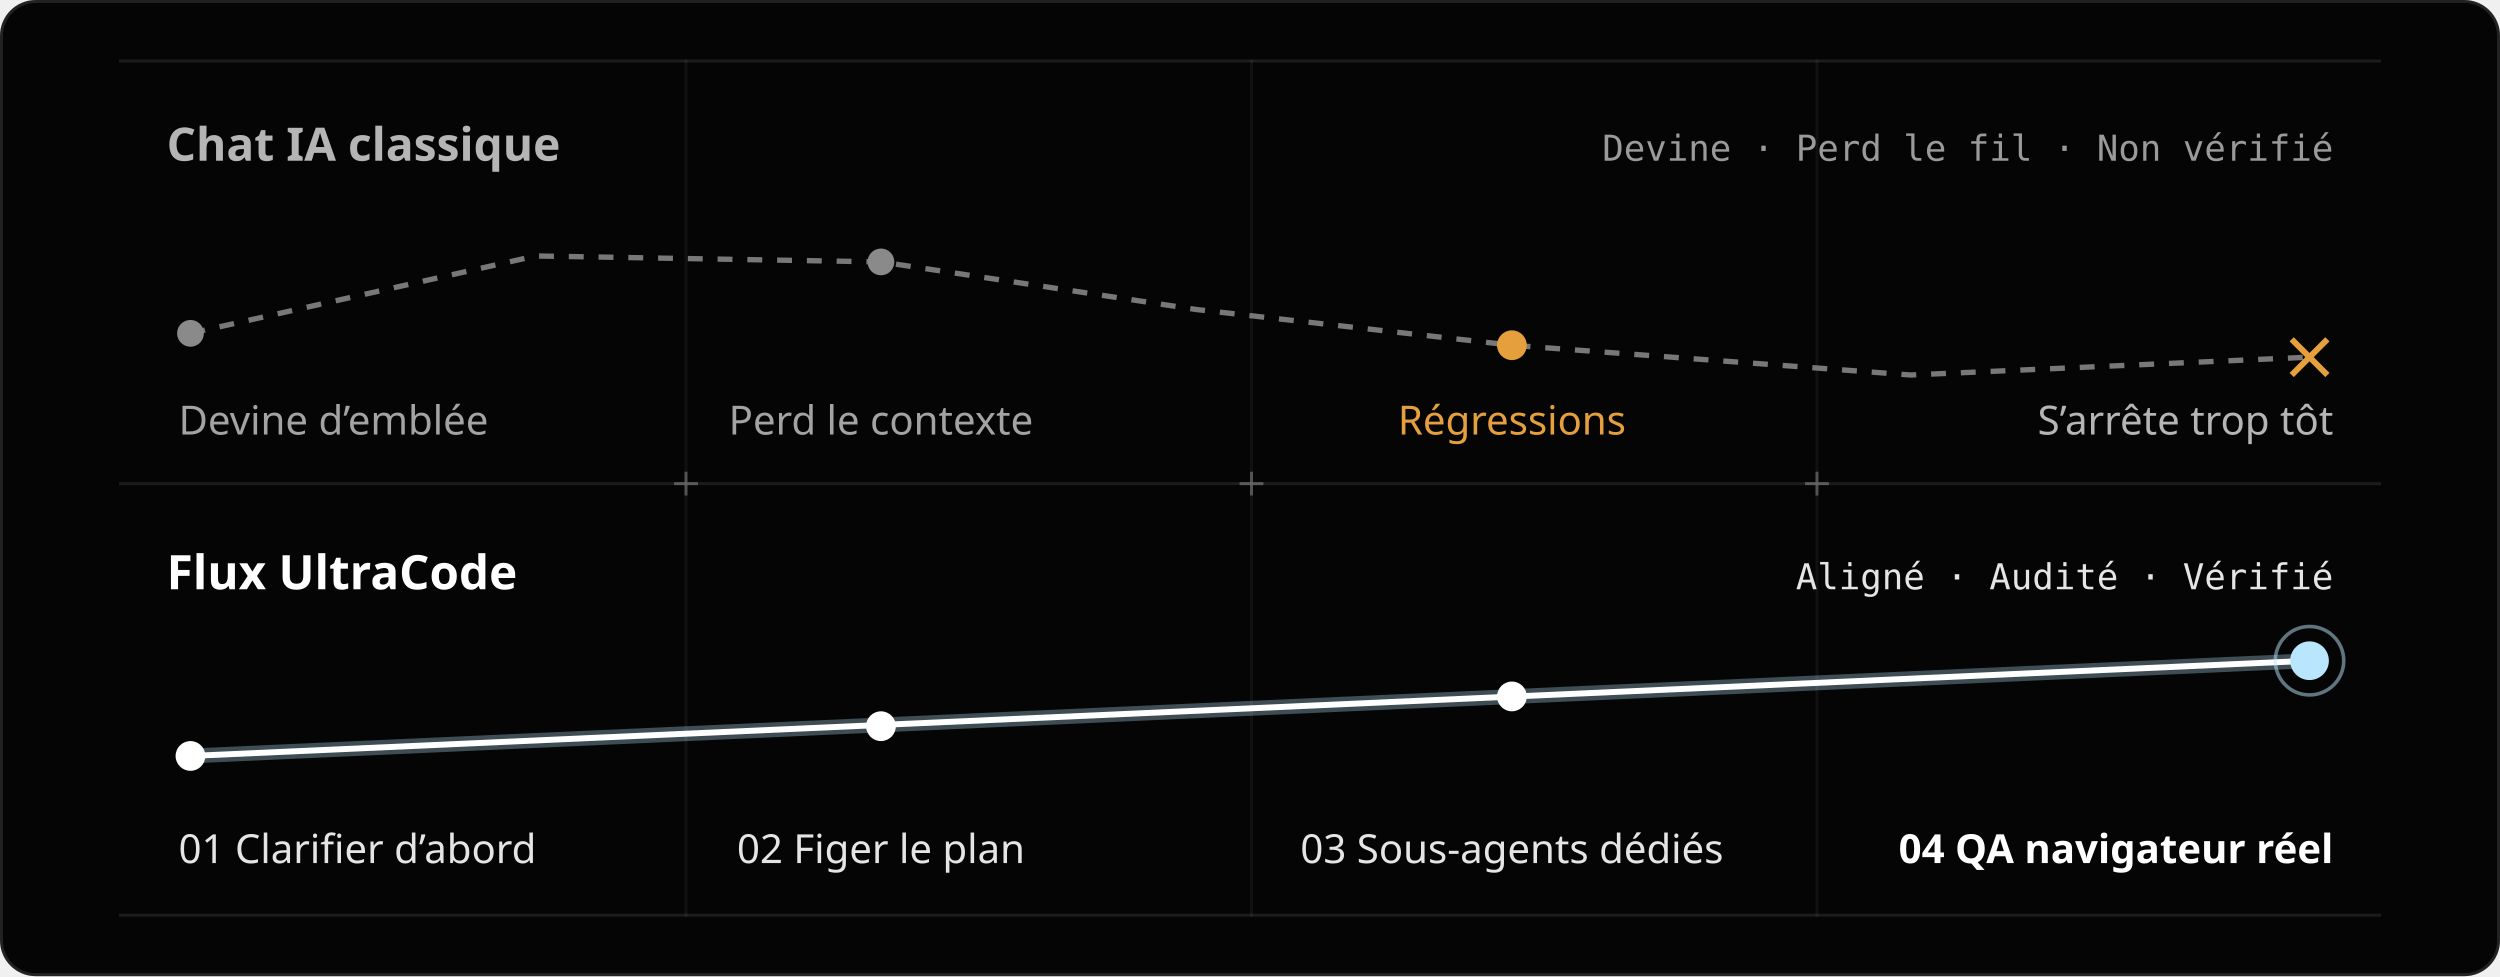
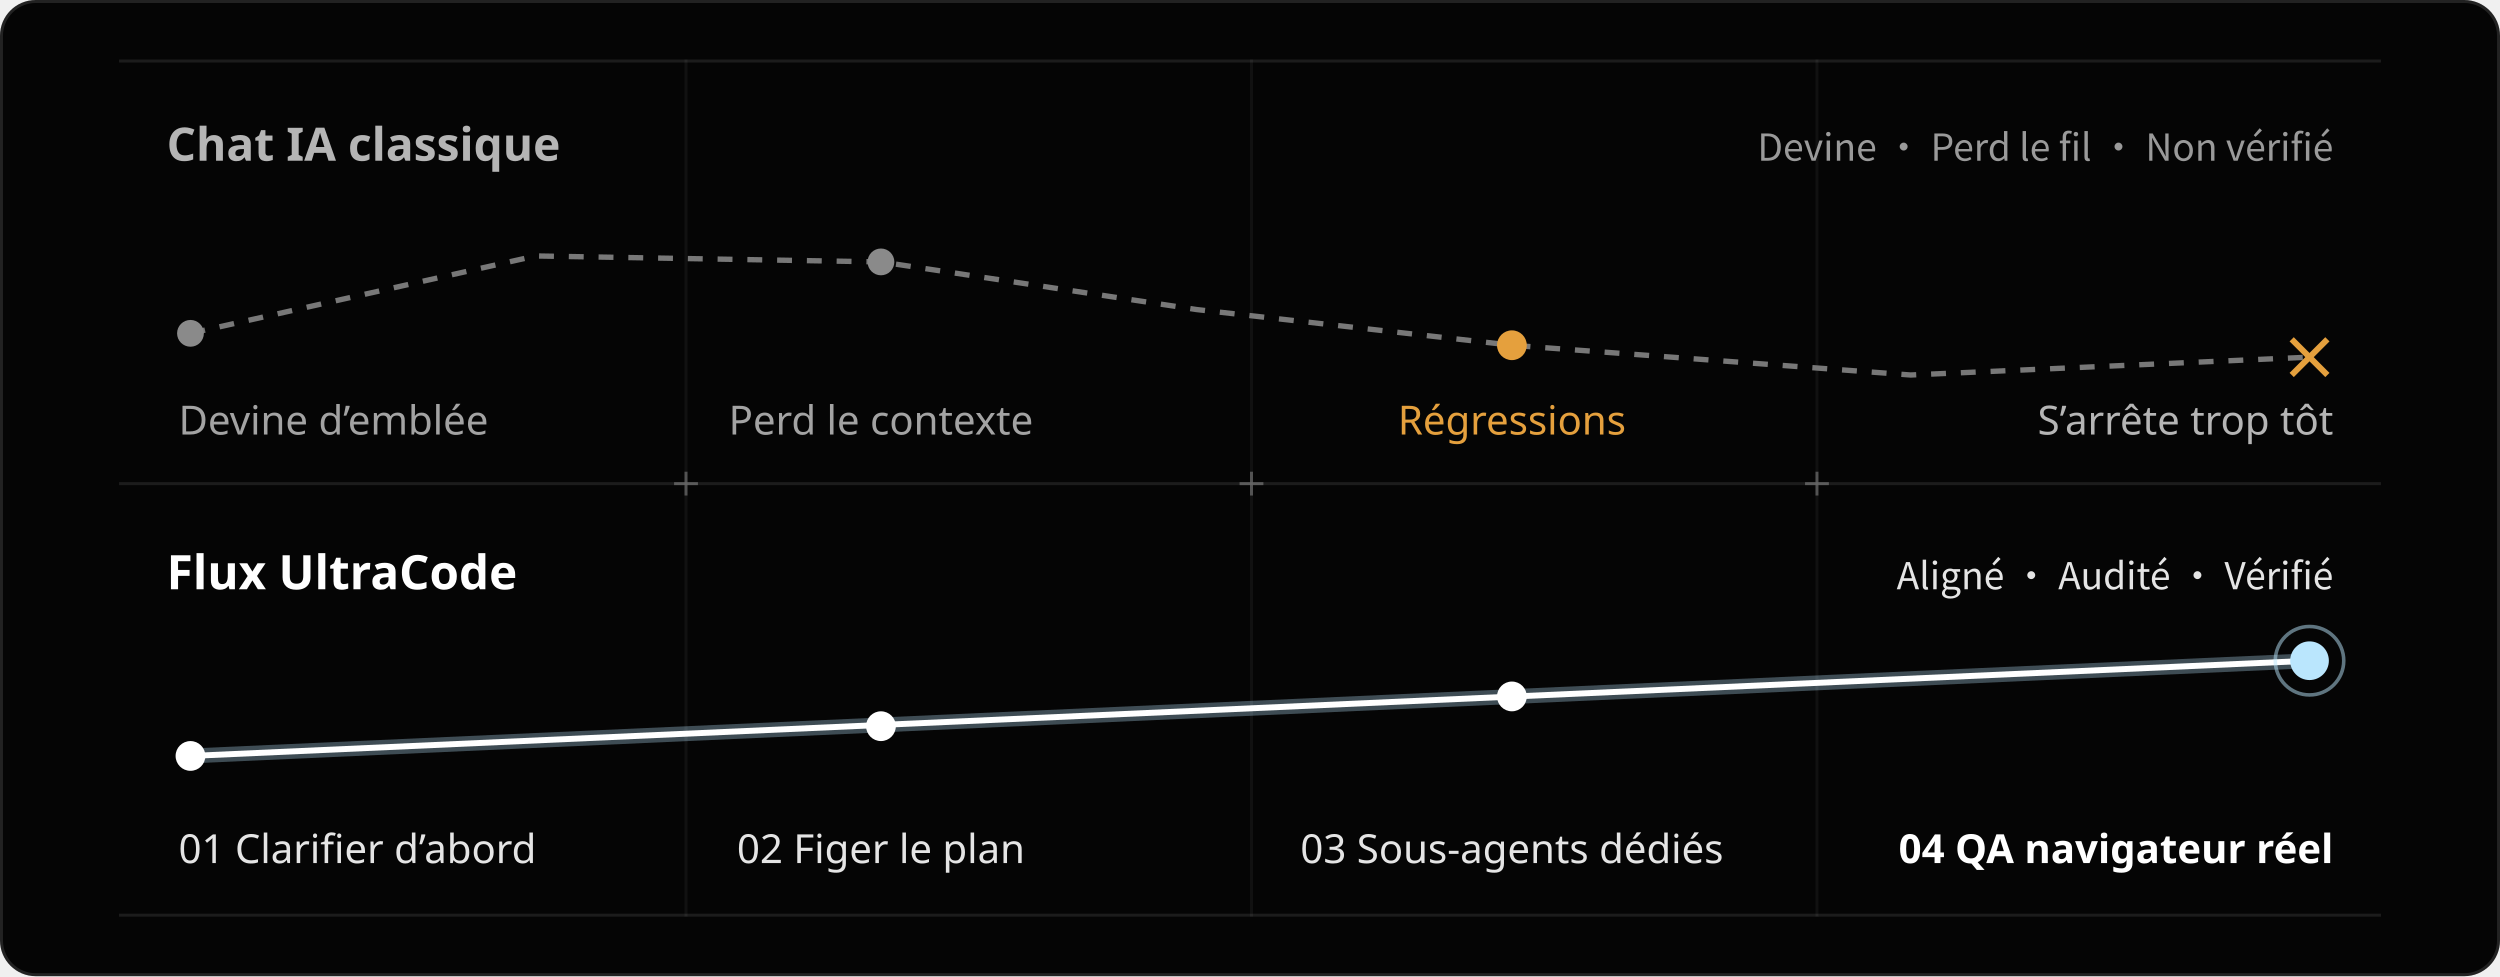
<svg xmlns="http://www.w3.org/2000/svg" viewBox="0 0 840 328" fill="none" direction="ltr" role="img" aria-label="Comparaison entre chat IA standard et flux UltraCode">
  <rect width="840" height="328" rx="12" fill="#050505" />
  <rect x="0.5" y="0.5" width="839" height="327" rx="11.5" stroke="#FFFFFF" stroke-opacity="0.12" />
  <g transform="translate(40, 20)">
    <line x1="0" y1="0.5" x2="760" y2="0.5" stroke="#FFFFFF" stroke-opacity="0.09" />
    <line x1="0" y1="142.5" x2="760" y2="142.5" stroke="#FFFFFF" stroke-opacity="0.09" />
    <line x1="0" y1="287.5" x2="760" y2="287.5" stroke="#FFFFFF" stroke-opacity="0.09" />
    <line x1="190.5" y1="0" x2="190.5" y2="288" stroke="#FFFFFF" stroke-opacity="0.05" />
    <line x1="380.5" y1="0" x2="380.5" y2="288" stroke="#FFFFFF" stroke-opacity="0.05" />
    <line x1="570.5" y1="0" x2="570.5" y2="288" stroke="#FFFFFF" stroke-opacity="0.05" />
    <path d="M186.5 142.5H194.5 M190.5 138.5V146.5 M376.5 142.5H384.5 M380.5 138.5V146.5 M566.5 142.5H574.5 M570.5 138.5V146.5" stroke="#FFFFFF" stroke-opacity="0.28" stroke-width="1" />
    <text x="16" y="34" fill="#B5B5B5" font-family="ui-sans-serif, -apple-system, BlinkMacSystemFont, 'Segoe UI', 'Noto Sans', 'Ubuntu Sans', 'Noto Sans Arabic', 'Geeza Pro', 'SF Arabic', 'PingFang SC', 'Hiragino Sans GB', 'Noto Sans CJK SC', 'Noto Sans CJK TC', 'Microsoft YaHei', sans-serif" font-size="15.5" font-weight="600">Chat IA classique</text>
-     <text x="744" y="34" text-anchor="end" fill="#9A9A9A" font-family="ui-monospace, SFMono-Regular, Menlo, Consolas, 'DejaVu Sans Mono', 'Noto Sans Arabic', 'PingFang SC', 'Noto Sans CJK SC', 'Noto Sans CJK TC', monospace" font-size="12">Devine · Perd le fil · Non vérifié</text>
+     <text x="744" y="34" text-anchor="end" fill="#9A9A9A" font-family="'JetBrains Mono', SFMono-Regular, Menlo, Consolas, 'Noto Sans Arabic', 'Geeza Pro', 'SF Arabic', 'PingFang SC', 'Noto Sans CJK SC', 'Noto Sans CJK TC', 'DejaVu Sans Mono', ui-monospace, monospace" font-size="12.5">Devine · Perd le fil · Non vérifié</text>
    <polyline points="24,92 140,66 256,68 362,84 468,96 602,106 736,100" stroke="#787878" stroke-width="1.8" stroke-dasharray="5,5" fill="none" />
    <circle cx="24" cy="92" r="4.5" fill="#8A8A8A" />
    <circle cx="256" cy="68" r="4.5" fill="#8A8A8A" />
    <circle cx="468" cy="96" r="5" fill="#E5A03D" />
    <line x1="730" y1="94" x2="742" y2="106" stroke="#E5A03D" stroke-width="2" />
    <line x1="742" y1="94" x2="730" y2="106" stroke="#E5A03D" stroke-width="2" />
    <text x="20" y="126" fill="#A3A3A3" font-family="ui-sans-serif, -apple-system, BlinkMacSystemFont, 'Segoe UI', 'Noto Sans', 'Ubuntu Sans', 'Noto Sans Arabic', 'Geeza Pro', 'SF Arabic', 'PingFang SC', 'Hiragino Sans GB', 'Noto Sans CJK SC', 'Noto Sans CJK TC', 'Microsoft YaHei', sans-serif" font-size="13.5">Devine d’emblée</text>
    <text x="256" y="126" text-anchor="middle" fill="#A3A3A3" font-family="ui-sans-serif, -apple-system, BlinkMacSystemFont, 'Segoe UI', 'Noto Sans', 'Ubuntu Sans', 'Noto Sans Arabic', 'Geeza Pro', 'SF Arabic', 'PingFang SC', 'Hiragino Sans GB', 'Noto Sans CJK SC', 'Noto Sans CJK TC', 'Microsoft YaHei', sans-serif" font-size="13.5">Perd le contexte</text>
    <text x="468" y="126" text-anchor="middle" fill="#E5A03D" font-family="ui-sans-serif, -apple-system, BlinkMacSystemFont, 'Segoe UI', 'Noto Sans', 'Ubuntu Sans', 'Noto Sans Arabic', 'Geeza Pro', 'SF Arabic', 'PingFang SC', 'Hiragino Sans GB', 'Noto Sans CJK SC', 'Noto Sans CJK TC', 'Microsoft YaHei', sans-serif" font-size="13.5">Régressions</text>
    <text x="744" y="126" text-anchor="end" fill="#B5B5B5" font-family="ui-sans-serif, -apple-system, BlinkMacSystemFont, 'Segoe UI', 'Noto Sans', 'Ubuntu Sans', 'Noto Sans Arabic', 'Geeza Pro', 'SF Arabic', 'PingFang SC', 'Hiragino Sans GB', 'Noto Sans CJK SC', 'Noto Sans CJK TC', 'Microsoft YaHei', sans-serif" font-size="13.5">S’arrête trop tôt</text>
    <text x="16" y="178" fill="#FFFFFF" font-family="ui-sans-serif, -apple-system, BlinkMacSystemFont, 'Segoe UI', 'Noto Sans', 'Ubuntu Sans', 'Noto Sans Arabic', 'Geeza Pro', 'SF Arabic', 'PingFang SC', 'Hiragino Sans GB', 'Noto Sans CJK SC', 'Noto Sans CJK TC', 'Microsoft YaHei', sans-serif" font-size="16" font-weight="600">Flux UltraCode</text>
-     <text x="744" y="178" text-anchor="end" fill="#E5E5E5" font-family="ui-monospace, SFMono-Regular, Menlo, Consolas, 'DejaVu Sans Mono', 'Noto Sans Arabic', 'PingFang SC', 'Noto Sans CJK SC', 'Noto Sans CJK TC', monospace" font-size="12">Aligné · Audité · Vérifié</text>
+     <text x="744" y="178" text-anchor="end" fill="#E5E5E5" font-family="'JetBrains Mono', SFMono-Regular, Menlo, Consolas, 'Noto Sans Arabic', 'Geeza Pro', 'SF Arabic', 'PingFang SC', 'Noto Sans CJK SC', 'Noto Sans CJK TC', 'DejaVu Sans Mono', ui-monospace, monospace" font-size="12.5">Aligné · Audité · Vérifié</text>
    <line x1="24" y1="234" x2="736" y2="202" stroke="#BAE6FD" stroke-opacity="0.32" stroke-width="5" />
    <line x1="24" y1="234" x2="736" y2="202" stroke="#FFFFFF" stroke-width="2" />
    <circle cx="24" cy="234" r="5" fill="#FFFFFF" />
    <circle cx="256" cy="224" r="5" fill="#FFFFFF" />
    <circle cx="468" cy="214" r="5" fill="#FFFFFF" />
    <circle cx="736" cy="202" r="6.5" fill="#BAE6FD" />
    <circle cx="736" cy="202" r="11.5" stroke="#BAE6FD" stroke-opacity="0.5" stroke-width="1.2" />
    <text x="20" y="270" fill="#E5E5E5" font-family="ui-sans-serif, -apple-system, BlinkMacSystemFont, 'Segoe UI', 'Noto Sans', 'Ubuntu Sans', 'Noto Sans Arabic', 'Geeza Pro', 'SF Arabic', 'PingFang SC', 'Hiragino Sans GB', 'Noto Sans CJK SC', 'Noto Sans CJK TC', 'Microsoft YaHei', sans-serif" font-size="13.5">01 Clarifier d’abord</text>
    <text x="256" y="270" text-anchor="middle" fill="#E5E5E5" font-family="ui-sans-serif, -apple-system, BlinkMacSystemFont, 'Segoe UI', 'Noto Sans', 'Ubuntu Sans', 'Noto Sans Arabic', 'Geeza Pro', 'SF Arabic', 'PingFang SC', 'Hiragino Sans GB', 'Noto Sans CJK SC', 'Noto Sans CJK TC', 'Microsoft YaHei', sans-serif" font-size="13.5">02 Figer le plan</text>
    <text x="468" y="270" text-anchor="middle" fill="#E5E5E5" font-family="ui-sans-serif, -apple-system, BlinkMacSystemFont, 'Segoe UI', 'Noto Sans', 'Ubuntu Sans', 'Noto Sans Arabic', 'Geeza Pro', 'SF Arabic', 'PingFang SC', 'Hiragino Sans GB', 'Noto Sans CJK SC', 'Noto Sans CJK TC', 'Microsoft YaHei', sans-serif" font-size="13.5">03 Sous-agents dédiés</text>
    <text x="744" y="270" text-anchor="end" fill="#FFFFFF" font-family="ui-sans-serif, -apple-system, BlinkMacSystemFont, 'Segoe UI', 'Noto Sans', 'Ubuntu Sans', 'Noto Sans Arabic', 'Geeza Pro', 'SF Arabic', 'PingFang SC', 'Hiragino Sans GB', 'Noto Sans CJK SC', 'Noto Sans CJK TC', 'Microsoft YaHei', sans-serif" font-size="13.5" font-weight="600">04 QA navigateur réel</text>
  </g>
</svg>
